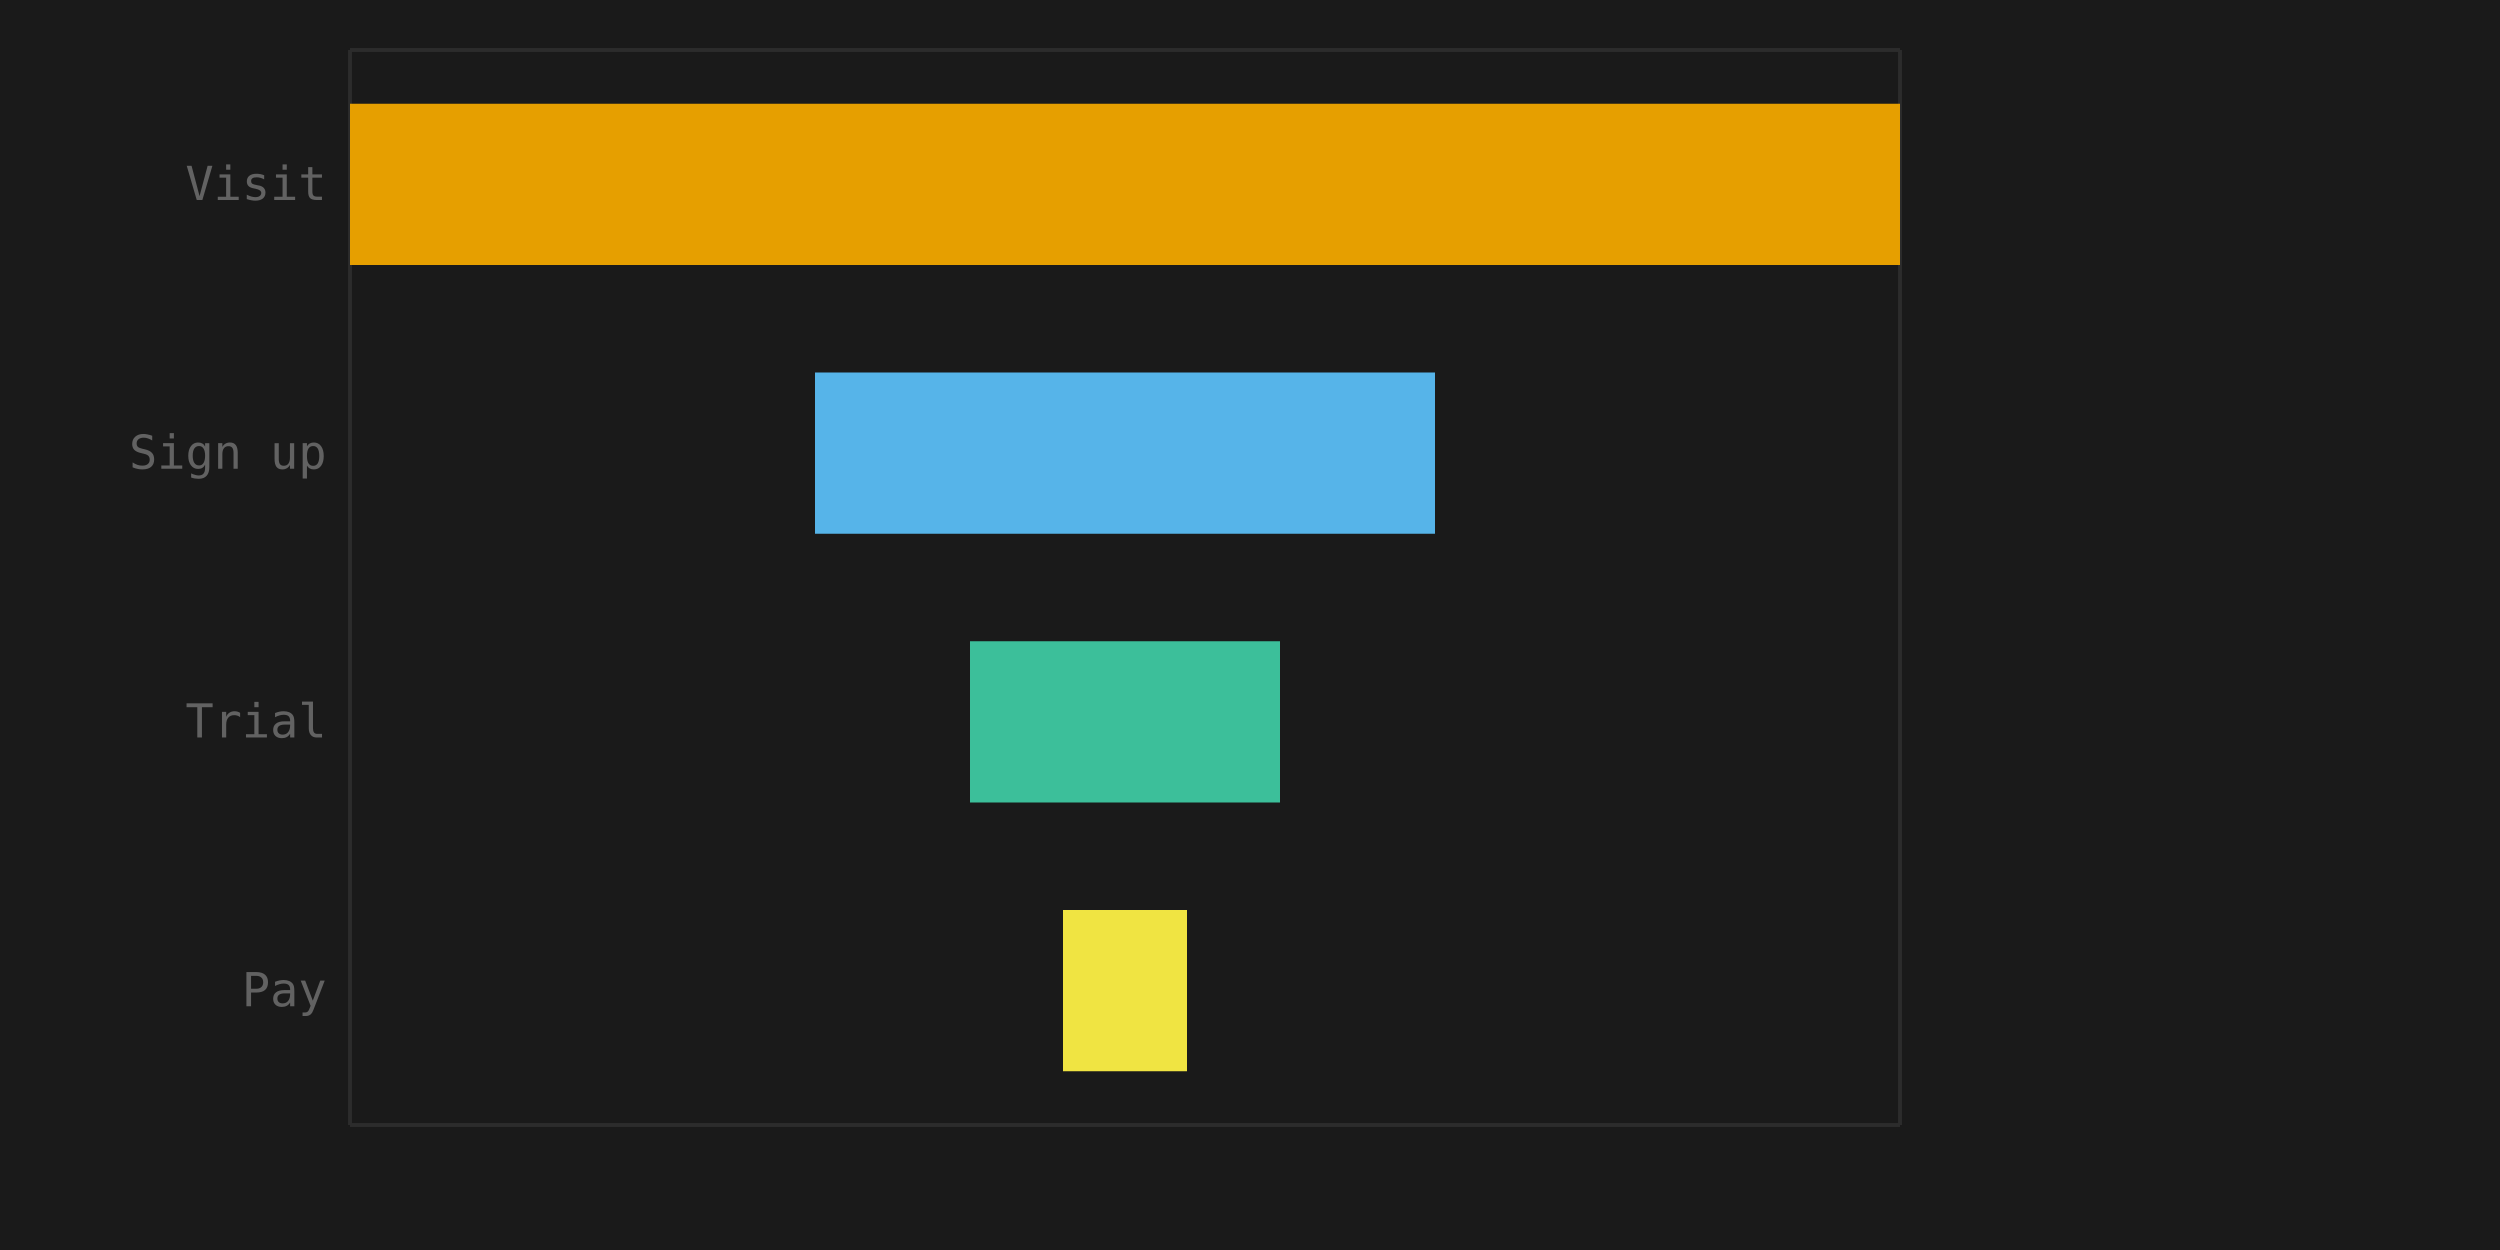
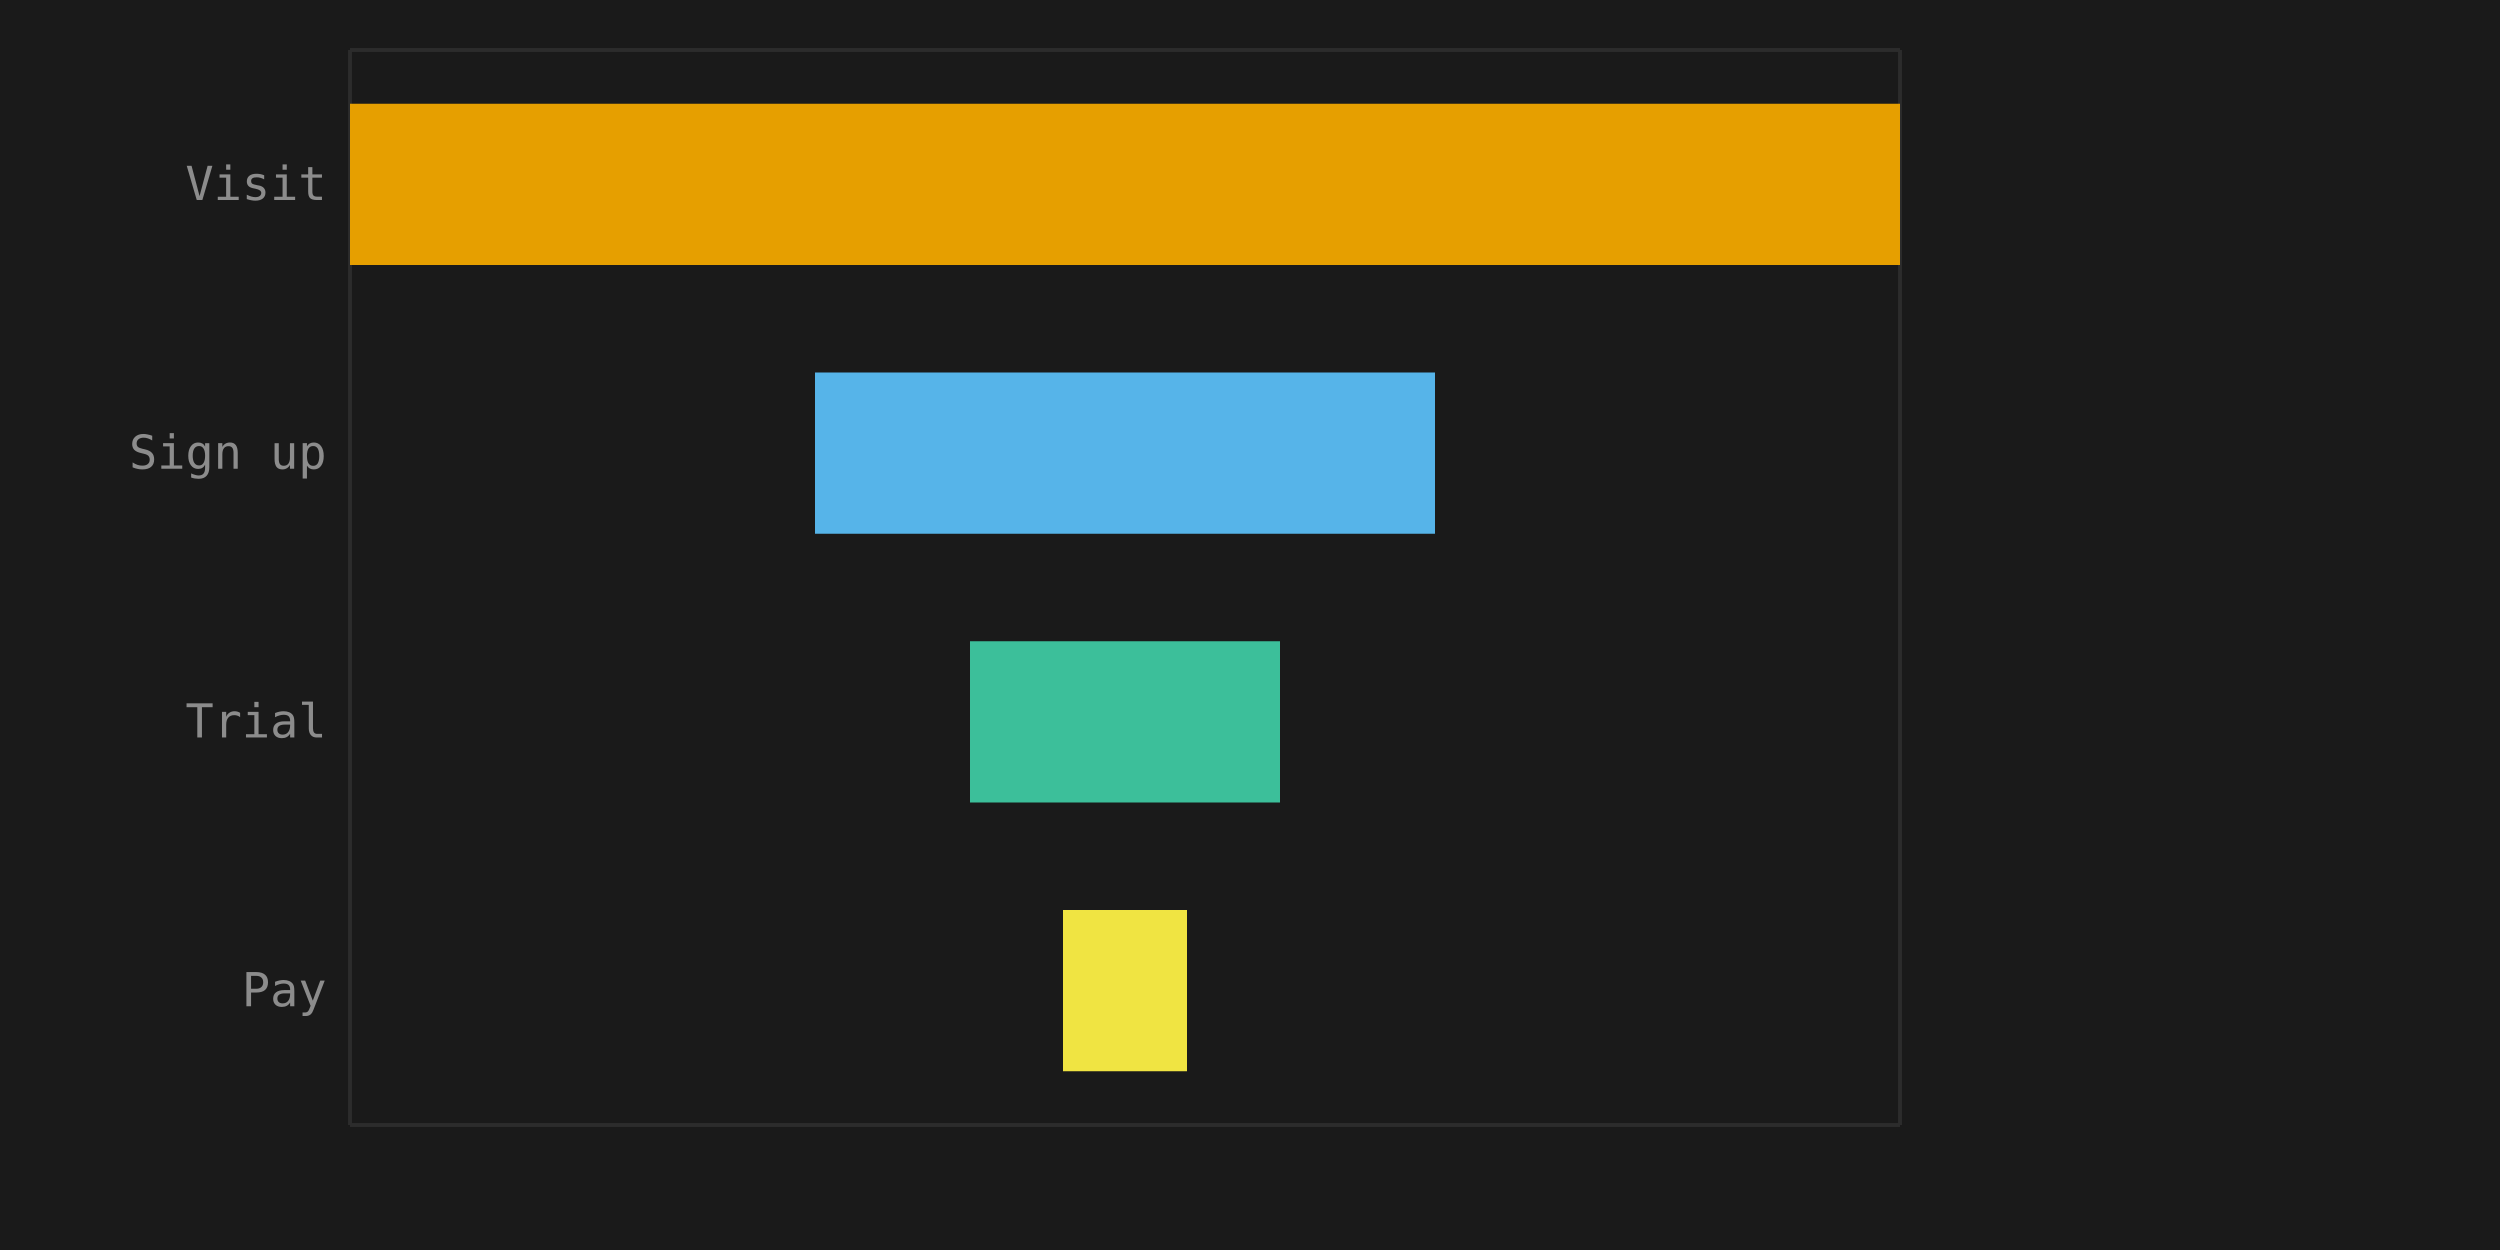
<svg xmlns="http://www.w3.org/2000/svg" viewBox="0 0 640 320" width="640" height="320">
  <rect width="100%" height="100%" fill="#1a1a1a" />
  <line x1="89.6" y1="12.8" x2="89.6" y2="288" stroke="#2c2c2c" stroke-width="1" />
  <line x1="89.6" y1="288" x2="486.4" y2="288" stroke="#2c2c2c" stroke-width="1" />
  <line x1="486.4" y1="12.8" x2="486.4" y2="288" stroke="#2c2c2c" stroke-width="1" />
  <line x1="89.6" y1="12.8" x2="486.4" y2="12.8" stroke="#2c2c2c" stroke-width="1" />
  <clipPath id="isvgb-0">
    <rect x="0" y="35.2" width="83.6" height="24" />
  </clipPath>
-   <text x="83.6" y="51.2" text-anchor="end" clip-path="url(#isvgb-0)" font-size="12" font-family="monospace" fill="#626262">Visit</text>
+   <text x="83.6" y="51.2" text-anchor="end" clip-path="url(#isvgb-0)" font-size="12" font-family="monospace" fill="#8c8c8c">Visit</text>
  <clipPath id="isvgb-1">
    <rect x="0" y="104" width="83.6" height="24" />
  </clipPath>
-   <text x="83.6" y="120" text-anchor="end" clip-path="url(#isvgb-1)" font-size="12" font-family="monospace" fill="#626262">Sign up</text>
+   <text x="83.6" y="120" text-anchor="end" clip-path="url(#isvgb-1)" font-size="12" font-family="monospace" fill="#8c8c8c">Sign up</text>
  <clipPath id="isvgb-2">
    <rect x="0" y="172.8" width="83.6" height="24" />
  </clipPath>
-   <text x="83.6" y="188.8" text-anchor="end" clip-path="url(#isvgb-2)" font-size="12" font-family="monospace" fill="#626262">Trial</text>
+   <text x="83.6" y="188.8" text-anchor="end" clip-path="url(#isvgb-2)" font-size="12" font-family="monospace" fill="#8c8c8c">Trial</text>
  <clipPath id="isvgb-3">
    <rect x="0" y="241.6" width="83.6" height="24" />
  </clipPath>
-   <text x="83.6" y="257.6" text-anchor="end" clip-path="url(#isvgb-3)" font-size="12" font-family="monospace" fill="#626262">Pay</text>
+   <text x="83.6" y="257.6" text-anchor="end" clip-path="url(#isvgb-3)" font-size="12" font-family="monospace" fill="#8c8c8c">Pay</text>
  <rect x="89.6" y="26.56" width="396.8" height="41.28" fill="#e69f00" />
  <rect x="208.64" y="95.36" width="158.72" height="41.28" fill="#56b4e9" />
  <rect x="248.32" y="164.16" width="79.36" height="41.28" fill="#3cbf9a" />
  <rect x="272.128" y="232.96" width="31.744" height="41.28" fill="#f0e442" />
</svg>
